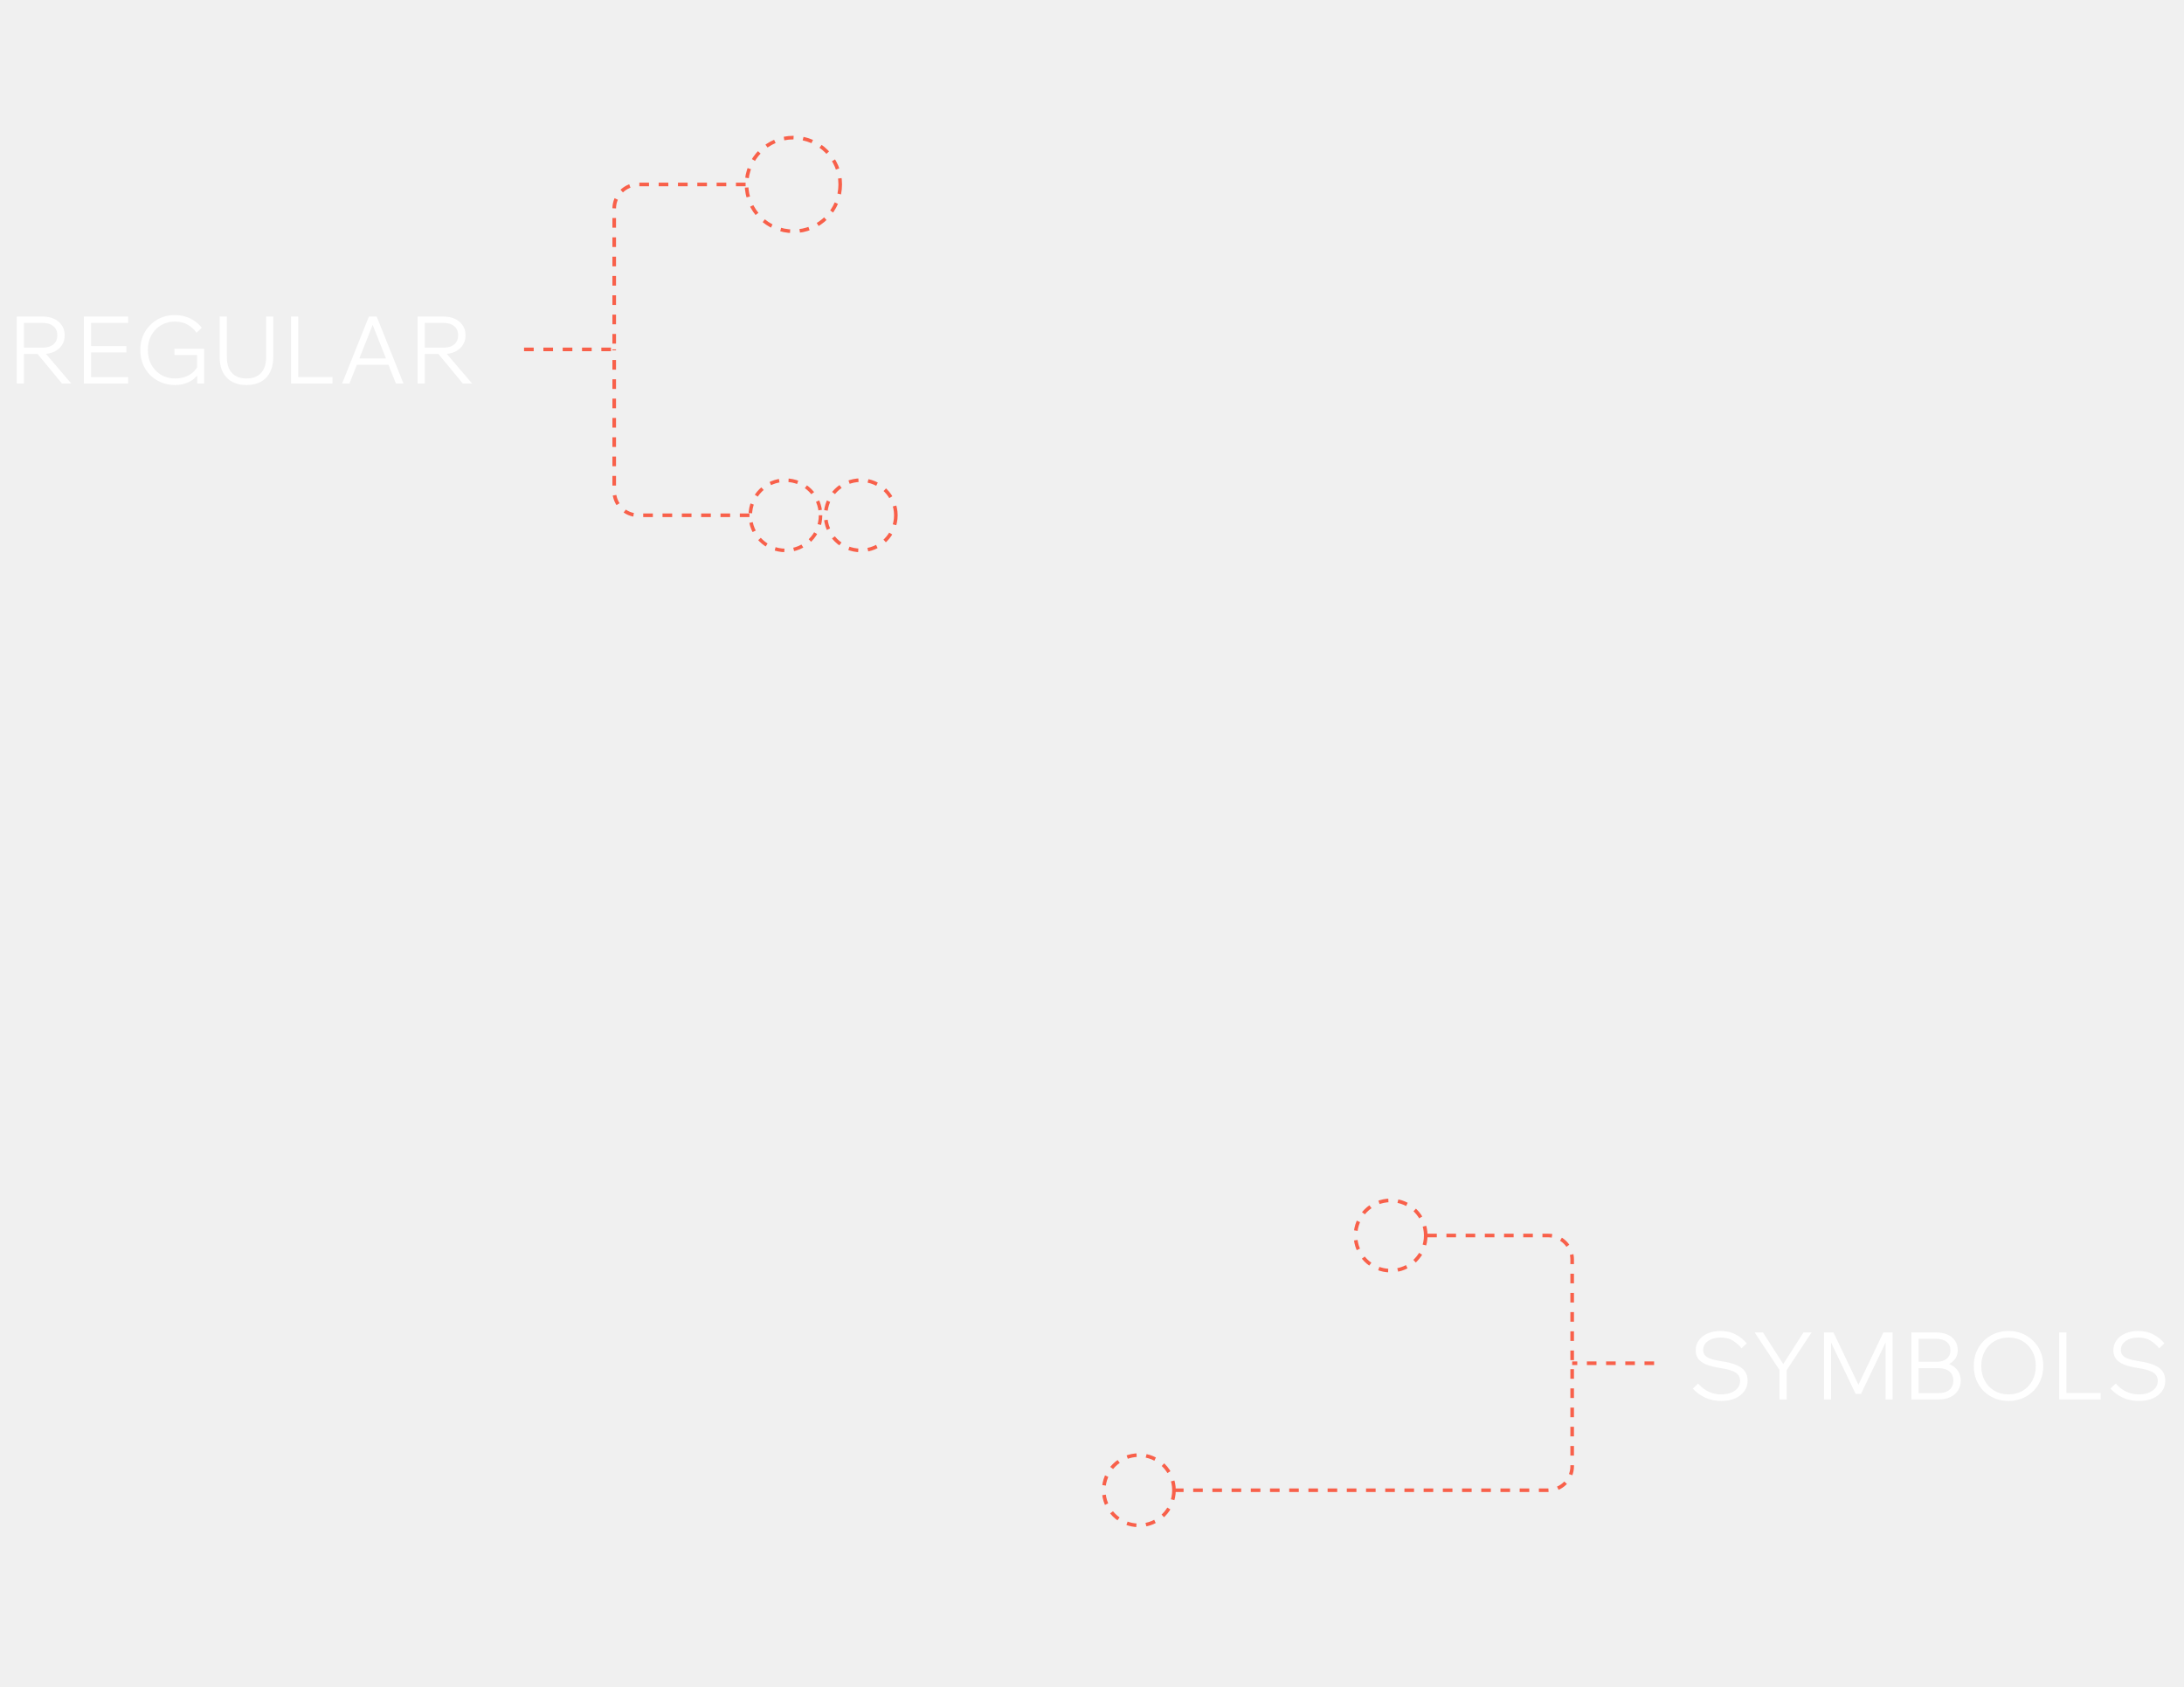
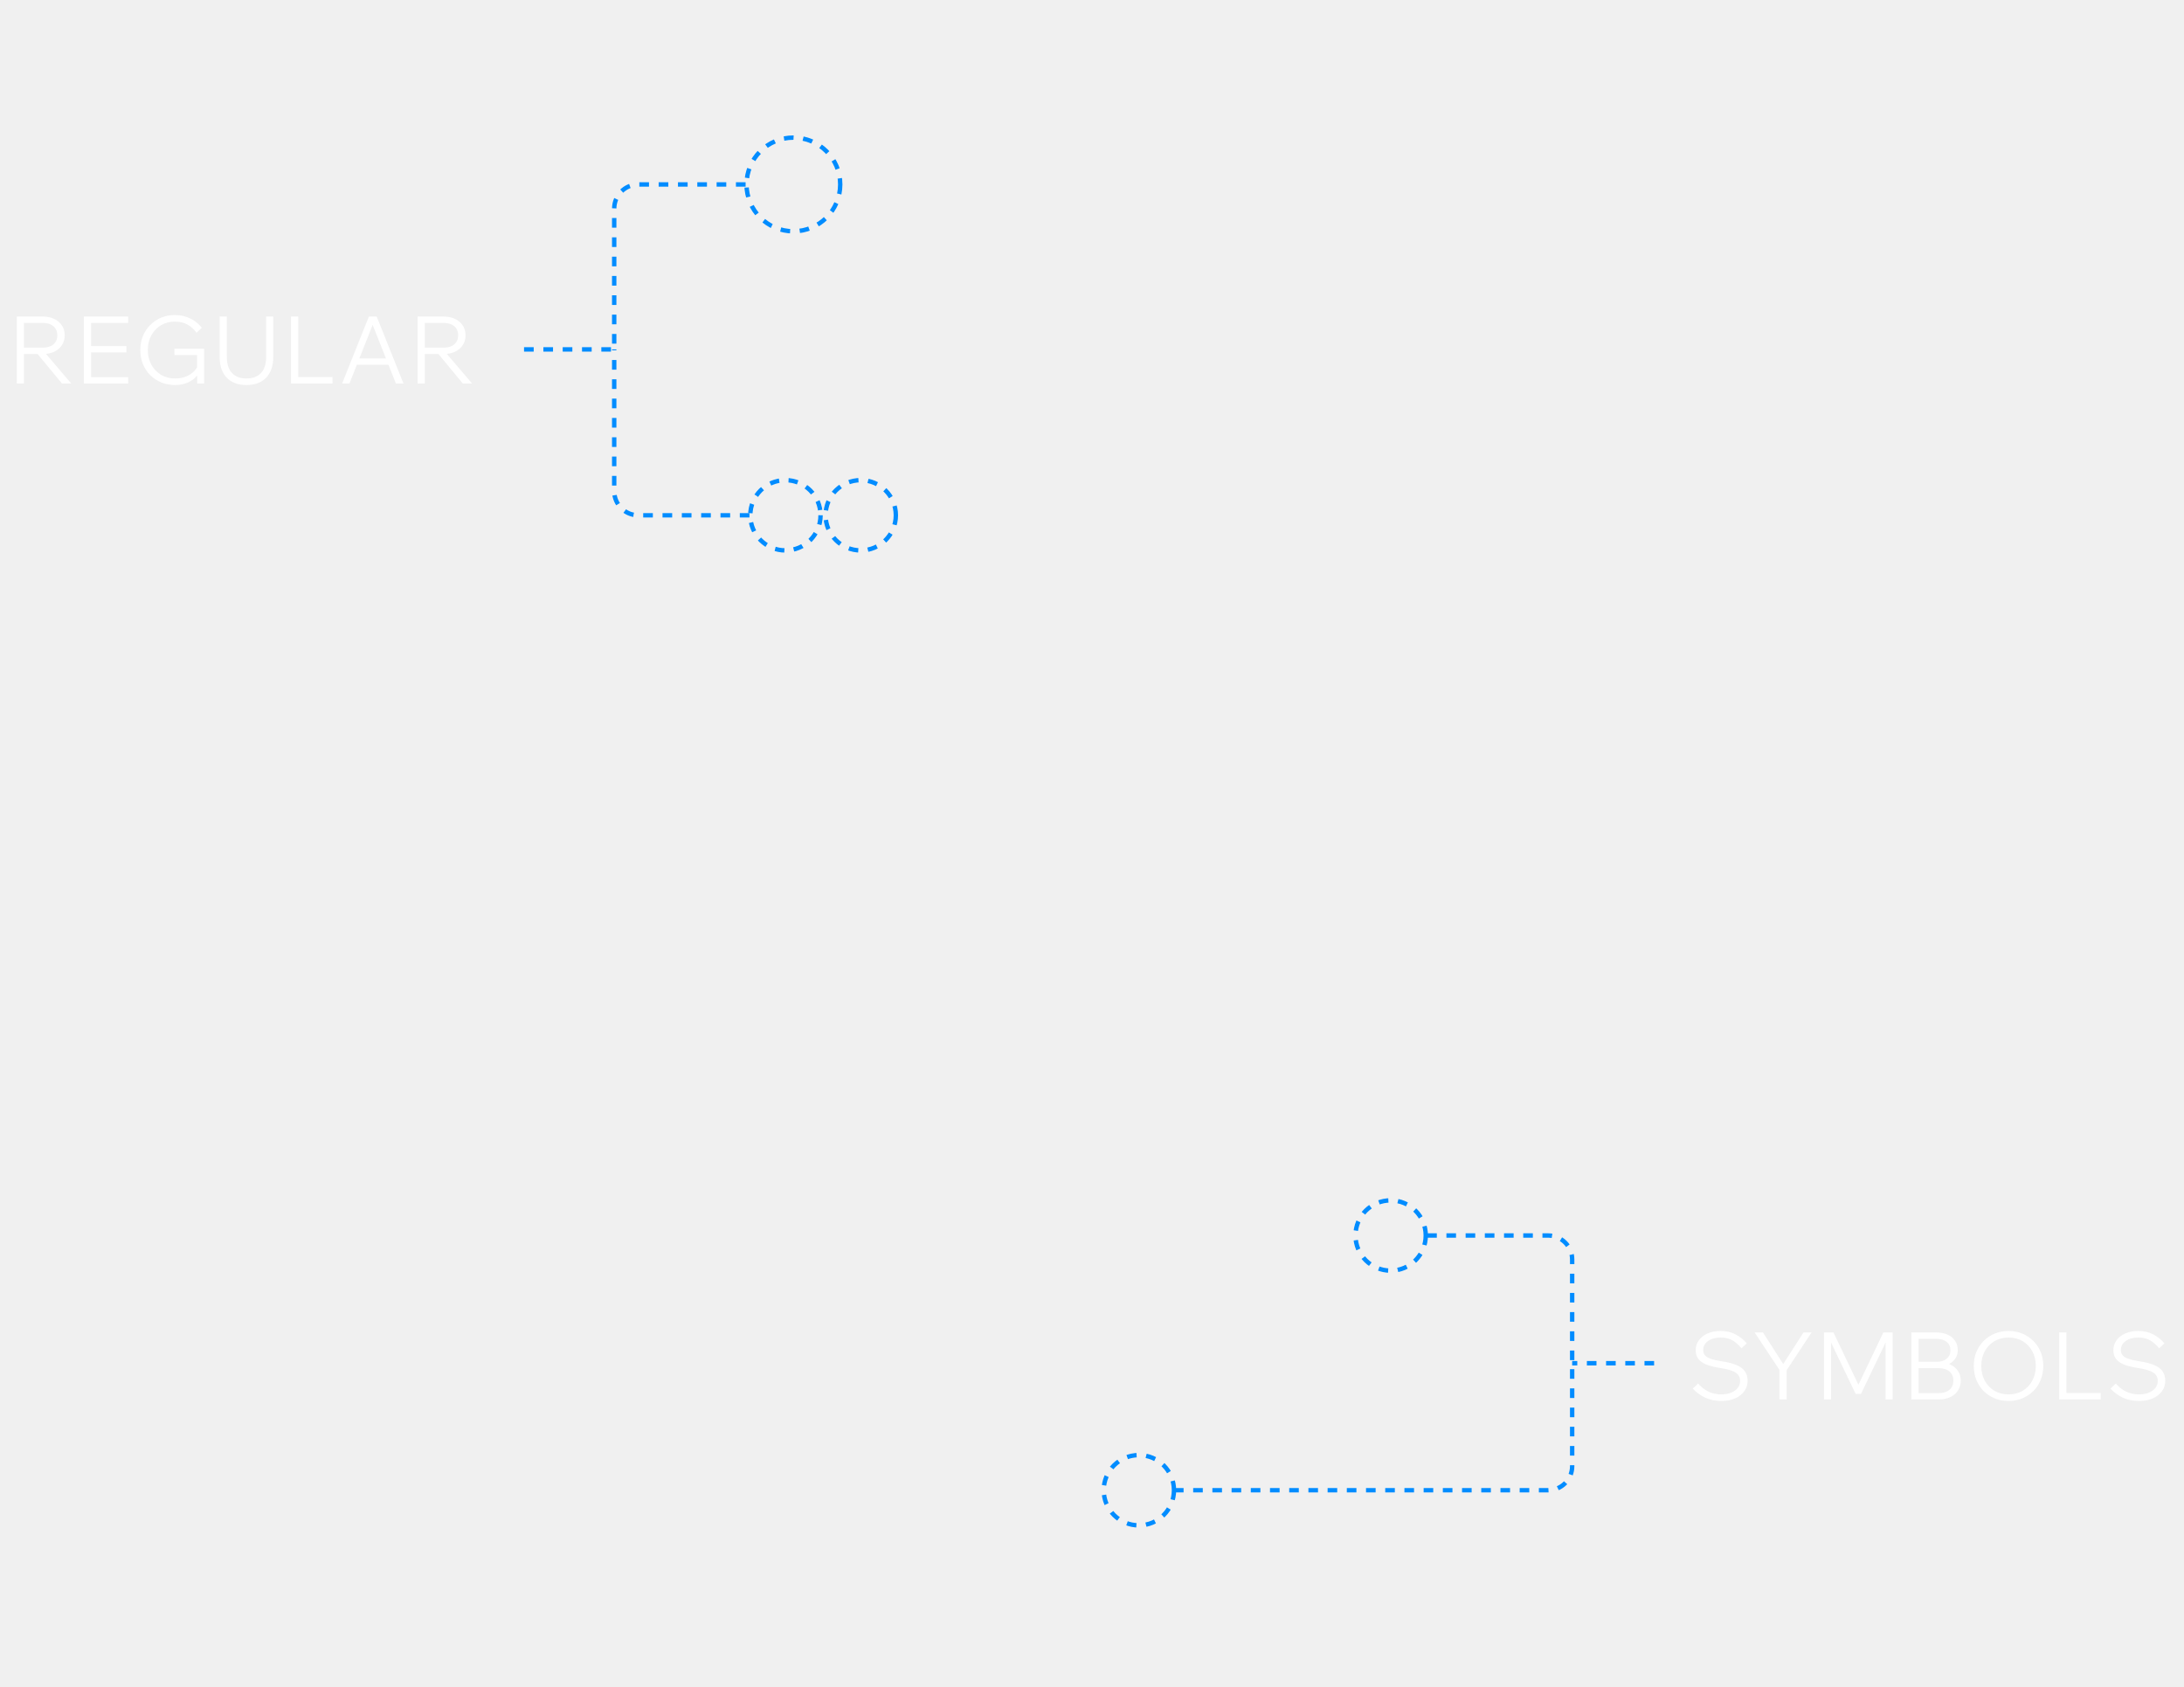
<svg xmlns="http://www.w3.org/2000/svg" width="746" height="576" viewBox="0 0 746 576" fill="none">
-   <circle cx="389" cy="509" r="12" stroke="#F8604A" stroke-width="1.228" stroke-dasharray="3.28 3.28" />
-   <circle cx="475" cy="422" r="12" stroke="#F8604A" stroke-width="1.228" stroke-dasharray="3.28 3.28" />
-   <circle cx="268.281" cy="176" r="12" stroke="#F8604A" stroke-width="1.2" stroke-dasharray="3.2 3.2" />
-   <circle cx="271" cy="63" r="16" stroke="#F8604A" stroke-width="1.228" stroke-dasharray="3.28 3.28" />
-   <circle cx="294" cy="176" r="12" stroke="#F8604A" stroke-width="1.228" stroke-dasharray="3.28 3.28" />
-   <path d="M256 176H218.055C213.496 176 209.8 172.304 209.8 167.745V119.337M254.68 63H218.054C213.496 63 209.8 66.696 209.8 71.254V91.25V119.337M179 119.337H209.8" stroke="#F8604A" stroke-width="1.238" stroke-dasharray="3.3 3.3" />
-   <path d="M487.5 422L528.827 422C533.349 422 537.015 425.666 537.015 430.188L537.015 465.625M401 509L528.827 509C533.349 509 537.015 505.334 537.015 500.812L537.015 465.625M565 465.625L537.015 465.625" stroke="#F8604A" stroke-width="1.228" stroke-dasharray="3.28 3.28" />
+   <circle cx="389" cy="509" r="12" stroke="#008CFF" stroke-width="1.5" stroke-dasharray="3.28 3.28" />
+   <circle cx="475" cy="422" r="12" stroke="#008CFF" stroke-width="1.5" stroke-dasharray="3.28 3.28" />
+   <circle cx="268.281" cy="176" r="12" stroke="#008CFF" stroke-width="1.5" stroke-dasharray="3.2 3.2" />
+   <circle cx="271" cy="63" r="16" stroke="#008CFF" stroke-width="1.5" stroke-dasharray="3.28 3.28" />
+   <circle cx="294" cy="176" r="12" stroke="#008CFF" stroke-width="1.5" stroke-dasharray="3.28 3.28" />
+   <path d="M256 176H218.055C213.496 176 209.8 172.304 209.8 167.745V119.337M254.68 63H218.054C213.496 63 209.8 66.696 209.8 71.254V91.25V119.337M179 119.337H209.8" stroke="#008CFF" stroke-width="1.5" stroke-dasharray="3.3 3.3" />
+   <path d="M487.5 422L528.827 422C533.349 422 537.015 425.666 537.015 430.188L537.015 465.625M401 509L528.827 509C533.349 509 537.015 505.334 537.015 500.812L537.015 465.625M565 465.625L537.015 465.625" stroke="#008CFF" stroke-width="1.5" stroke-dasharray="3.28 3.28" />
  <path d="M578.216 474.288L580.04 472.56C580.701 473.328 581.437 473.989 582.248 474.544C583.059 475.099 583.933 475.525 584.872 475.824C585.832 476.123 586.867 476.272 587.976 476.272C589.213 476.272 590.312 476.08 591.272 475.696C592.232 475.312 592.989 474.779 593.544 474.096C594.099 473.392 594.376 472.571 594.376 471.632C594.376 470.437 593.875 469.509 592.872 468.848C591.869 468.165 590.163 467.643 587.752 467.28C585.661 466.96 583.987 466.544 582.728 466.032C581.491 465.499 580.595 464.837 580.04 464.048C579.485 463.259 579.208 462.309 579.208 461.2C579.208 459.899 579.571 458.757 580.296 457.776C581.021 456.773 582.024 455.995 583.304 455.44C584.584 454.885 586.056 454.608 587.72 454.608C589.619 454.608 591.293 454.981 592.744 455.728C594.216 456.475 595.517 457.509 596.648 458.832L594.856 460.528C593.939 459.397 592.925 458.501 591.816 457.84C590.728 457.179 589.363 456.848 587.72 456.848C585.971 456.848 584.541 457.243 583.432 458.032C582.323 458.8 581.768 459.845 581.768 461.168C581.768 461.851 581.971 462.437 582.376 462.928C582.781 463.397 583.443 463.792 584.36 464.112C585.277 464.432 586.493 464.709 588.008 464.944C590.184 465.264 591.923 465.712 593.224 466.288C594.525 466.843 595.464 467.557 596.04 468.432C596.637 469.307 596.936 470.363 596.936 471.6C596.936 472.965 596.552 474.171 595.784 475.216C595.037 476.24 593.992 477.051 592.648 477.648C591.304 478.224 589.747 478.512 587.976 478.512C585.928 478.512 584.093 478.139 582.472 477.392C580.872 476.645 579.453 475.611 578.216 474.288ZM610.294 478H607.83V467.92L599.35 455.12H602.198L609.526 466.544H608.694L616.022 455.12H618.774L610.294 467.984V478ZM635.685 476.08H633.829L624.613 456.816H625.445V478H623.045V455.12H626.277L635.557 474.576H634.021L643.301 455.12H646.469V478H644.069V456.816H644.901L635.685 476.08ZM652.881 478V455.12H661.457C662.929 455.12 664.209 455.376 665.297 455.888C666.385 456.379 667.228 457.083 667.825 458C668.423 458.896 668.721 459.952 668.721 461.168C668.721 462.277 668.423 463.259 667.825 464.112C667.228 464.965 666.385 465.637 665.297 466.128C664.209 466.597 662.929 466.832 661.457 466.832H655.665V465.296H662.193C663.708 465.296 665.031 465.552 666.161 466.064C667.292 466.576 668.167 467.301 668.785 468.24C669.425 469.179 669.745 470.288 669.745 471.568C669.745 472.848 669.425 473.979 668.785 474.96C668.167 475.92 667.292 476.667 666.161 477.2C665.031 477.733 663.708 478 662.193 478H652.881ZM655.345 475.824H662.193C663.751 475.824 664.977 475.451 665.873 474.704C666.769 473.957 667.217 472.912 667.217 471.568C667.217 470.224 666.769 469.179 665.873 468.432C664.977 467.685 663.751 467.312 662.193 467.312H655.025V465.136H661.457C662.929 465.136 664.092 464.784 664.945 464.08C665.799 463.376 666.225 462.405 666.225 461.168C666.225 459.973 665.799 459.035 664.945 458.352C664.092 457.648 662.929 457.296 661.457 457.296H655.345V475.824ZM686.066 478.512C684.359 478.512 682.78 478.213 681.33 477.616C679.9 477.019 678.642 476.187 677.554 475.12C676.487 474.032 675.655 472.763 675.058 471.312C674.482 469.84 674.194 468.251 674.194 466.544C674.194 464.837 674.482 463.259 675.058 461.808C675.655 460.357 676.487 459.099 677.554 458.032C678.642 456.944 679.9 456.101 681.33 455.504C682.78 454.907 684.359 454.608 686.066 454.608C687.772 454.608 689.34 454.907 690.77 455.504C692.22 456.101 693.479 456.944 694.546 458.032C695.634 459.099 696.466 460.357 697.042 461.808C697.639 463.259 697.938 464.837 697.938 466.544C697.938 468.251 697.639 469.84 697.042 471.312C696.466 472.763 695.634 474.032 694.546 475.12C693.479 476.187 692.22 477.019 690.77 477.616C689.34 478.213 687.772 478.512 686.066 478.512ZM686.066 476.272C687.9 476.272 689.511 475.856 690.898 475.024C692.306 474.192 693.404 473.04 694.194 471.568C694.983 470.096 695.378 468.421 695.378 466.544C695.378 464.667 694.983 463.003 694.194 461.552C693.404 460.08 692.306 458.928 690.898 458.096C689.511 457.264 687.9 456.848 686.066 456.848C684.252 456.848 682.642 457.264 681.234 458.096C679.826 458.928 678.727 460.08 677.938 461.552C677.148 463.003 676.754 464.667 676.754 466.544C676.754 468.421 677.148 470.096 677.938 471.568C678.727 473.04 679.826 474.192 681.234 475.024C682.642 475.856 684.252 476.272 686.066 476.272ZM717.54 478H703.364V455.12H705.828V475.792H717.54V478ZM720.882 474.288L722.706 472.56C723.368 473.328 724.104 473.989 724.914 474.544C725.725 475.099 726.6 475.525 727.538 475.824C728.498 476.123 729.533 476.272 730.642 476.272C731.88 476.272 732.978 476.08 733.938 475.696C734.898 475.312 735.656 474.779 736.21 474.096C736.765 473.392 737.042 472.571 737.042 471.632C737.042 470.437 736.541 469.509 735.538 468.848C734.536 468.165 732.829 467.643 730.418 467.28C728.328 466.96 726.653 466.544 725.394 466.032C724.157 465.499 723.261 464.837 722.706 464.048C722.152 463.259 721.874 462.309 721.874 461.2C721.874 459.899 722.237 458.757 722.962 457.776C723.688 456.773 724.69 455.995 725.97 455.44C727.25 454.885 728.722 454.608 730.386 454.608C732.285 454.608 733.96 454.981 735.41 455.728C736.882 456.475 738.184 457.509 739.314 458.832L737.522 460.528C736.605 459.397 735.592 458.501 734.482 457.84C733.394 457.179 732.029 456.848 730.386 456.848C728.637 456.848 727.208 457.243 726.098 458.032C724.989 458.8 724.434 459.845 724.434 461.168C724.434 461.851 724.637 462.437 725.042 462.928C725.448 463.397 726.109 463.792 727.026 464.112C727.944 464.432 729.16 464.709 730.674 464.944C732.85 465.264 734.589 465.712 735.89 466.288C737.192 466.843 738.13 467.557 738.706 468.432C739.304 469.307 739.602 470.363 739.602 471.6C739.602 472.965 739.218 474.171 738.45 475.216C737.704 476.24 736.658 477.051 735.314 477.648C733.97 478.224 732.413 478.512 730.642 478.512C728.594 478.512 726.76 478.139 725.138 477.392C723.538 476.645 722.12 475.611 720.882 474.288Z" fill="white" />
  <path d="M8.184 131H5.72V108.12H14.584C16.099 108.12 17.411 108.387 18.52 108.92C19.651 109.453 20.525 110.2 21.144 111.16C21.784 112.12 22.104 113.24 22.104 114.52C22.104 115.8 21.784 116.92 21.144 117.88C20.525 118.84 19.651 119.587 18.52 120.12C17.411 120.653 16.099 120.92 14.584 120.92H7.864V118.744H14.584C16.141 118.744 17.357 118.371 18.232 117.624C19.128 116.877 19.576 115.843 19.576 114.52C19.576 113.197 19.128 112.163 18.232 111.416C17.357 110.669 16.141 110.296 14.584 110.296H8.184V131ZM24.344 131H21.176L12.376 120.344H15.256L24.344 131ZM43.785 131H28.649V108.12H43.785V110.296H31.113V128.824H43.785V131ZM43.177 120.376H30.793V118.2H43.177V120.376ZM69.722 131H67.354V127.608L67.738 127.736C66.949 128.909 65.85 129.837 64.442 130.52C63.055 131.181 61.509 131.512 59.802 131.512C58.095 131.512 56.517 131.213 55.066 130.616C53.637 130.019 52.378 129.187 51.29 128.12C50.223 127.032 49.391 125.763 48.794 124.312C48.218 122.84 47.93 121.251 47.93 119.544C47.93 117.837 48.218 116.259 48.794 114.808C49.391 113.357 50.223 112.099 51.29 111.032C52.357 109.944 53.605 109.101 55.034 108.504C56.463 107.907 58.021 107.608 59.706 107.608C61.669 107.608 63.439 108.003 65.018 108.792C66.597 109.56 67.898 110.616 68.922 111.96L67.13 113.656C66.319 112.483 65.295 111.555 64.058 110.872C62.842 110.189 61.391 109.848 59.706 109.848C57.935 109.848 56.346 110.275 54.938 111.128C53.551 111.96 52.463 113.112 51.674 114.584C50.885 116.035 50.49 117.688 50.49 119.544C50.49 121.4 50.885 123.064 51.674 124.536C52.485 126.008 53.594 127.171 55.002 128.024C56.41 128.856 58.021 129.272 59.834 129.272C61.647 129.272 63.247 128.877 64.634 128.088C66.021 127.277 67.013 126.221 67.61 124.92L67.322 126.136V121.272H59.578V119.096H69.722V131ZM93.334 108.12V121.976C93.334 124.984 92.523 127.331 90.902 129.016C89.281 130.68 87.041 131.512 84.182 131.512C81.345 131.512 79.105 130.68 77.462 129.016C75.841 127.331 75.03 124.984 75.03 121.976V108.12H77.494V121.976C77.494 124.344 78.081 126.157 79.254 127.416C80.427 128.653 82.07 129.272 84.182 129.272C86.315 129.272 87.969 128.653 89.142 127.416C90.315 126.157 90.902 124.344 90.902 121.976V108.12H93.334ZM113.58 131H99.404V108.12H101.868V128.792H113.58V131ZM133.466 124.6H121.018V122.424H133.466V124.6ZM137.818 131H135.226L126.746 109.592H127.834L119.354 131H116.858L126.01 108.12H128.666L137.818 131ZM145.1 131H142.636V108.12H151.5C153.015 108.12 154.327 108.387 155.436 108.92C156.567 109.453 157.442 110.2 158.06 111.16C158.7 112.12 159.02 113.24 159.02 114.52C159.02 115.8 158.7 116.92 158.06 117.88C157.442 118.84 156.567 119.587 155.436 120.12C154.327 120.653 153.015 120.92 151.5 120.92H144.78V118.744H151.5C153.058 118.744 154.274 118.371 155.148 117.624C156.044 116.877 156.492 115.843 156.492 114.52C156.492 113.197 156.044 112.163 155.148 111.416C154.274 110.669 153.058 110.296 151.5 110.296H145.1V131ZM161.26 131H158.092L149.292 120.344H152.172L161.26 131Z" fill="white" />
</svg>
